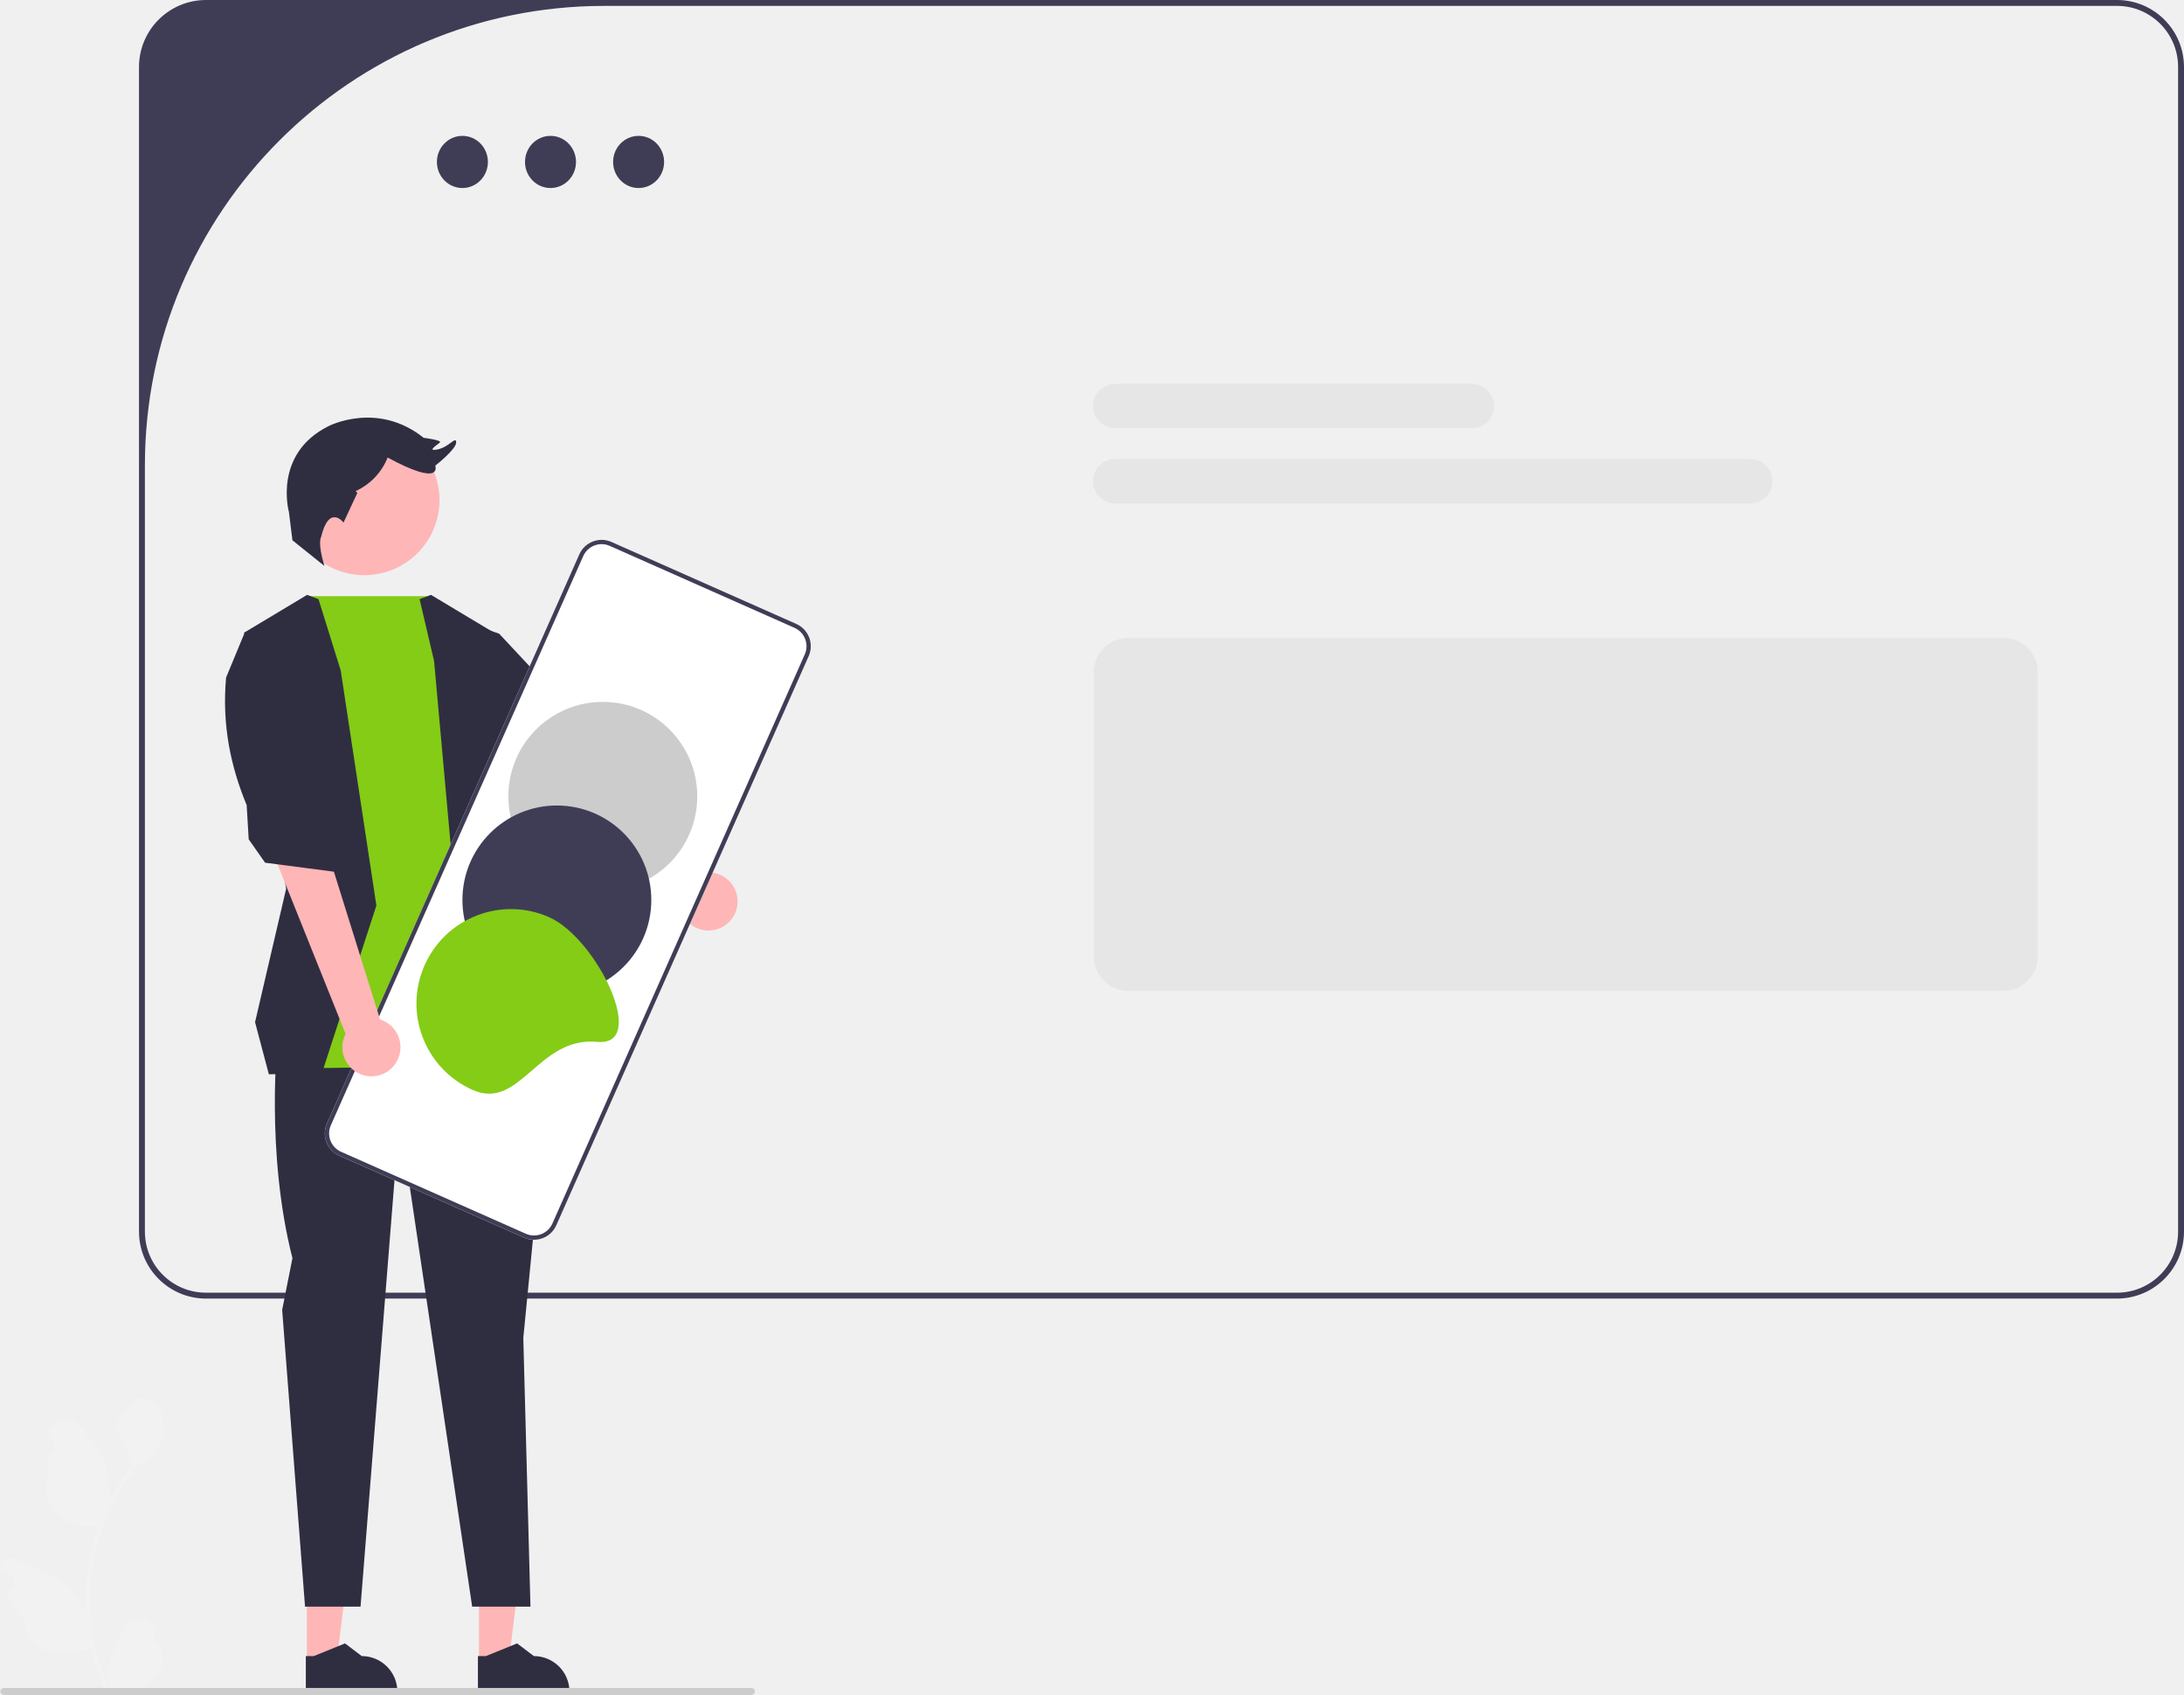
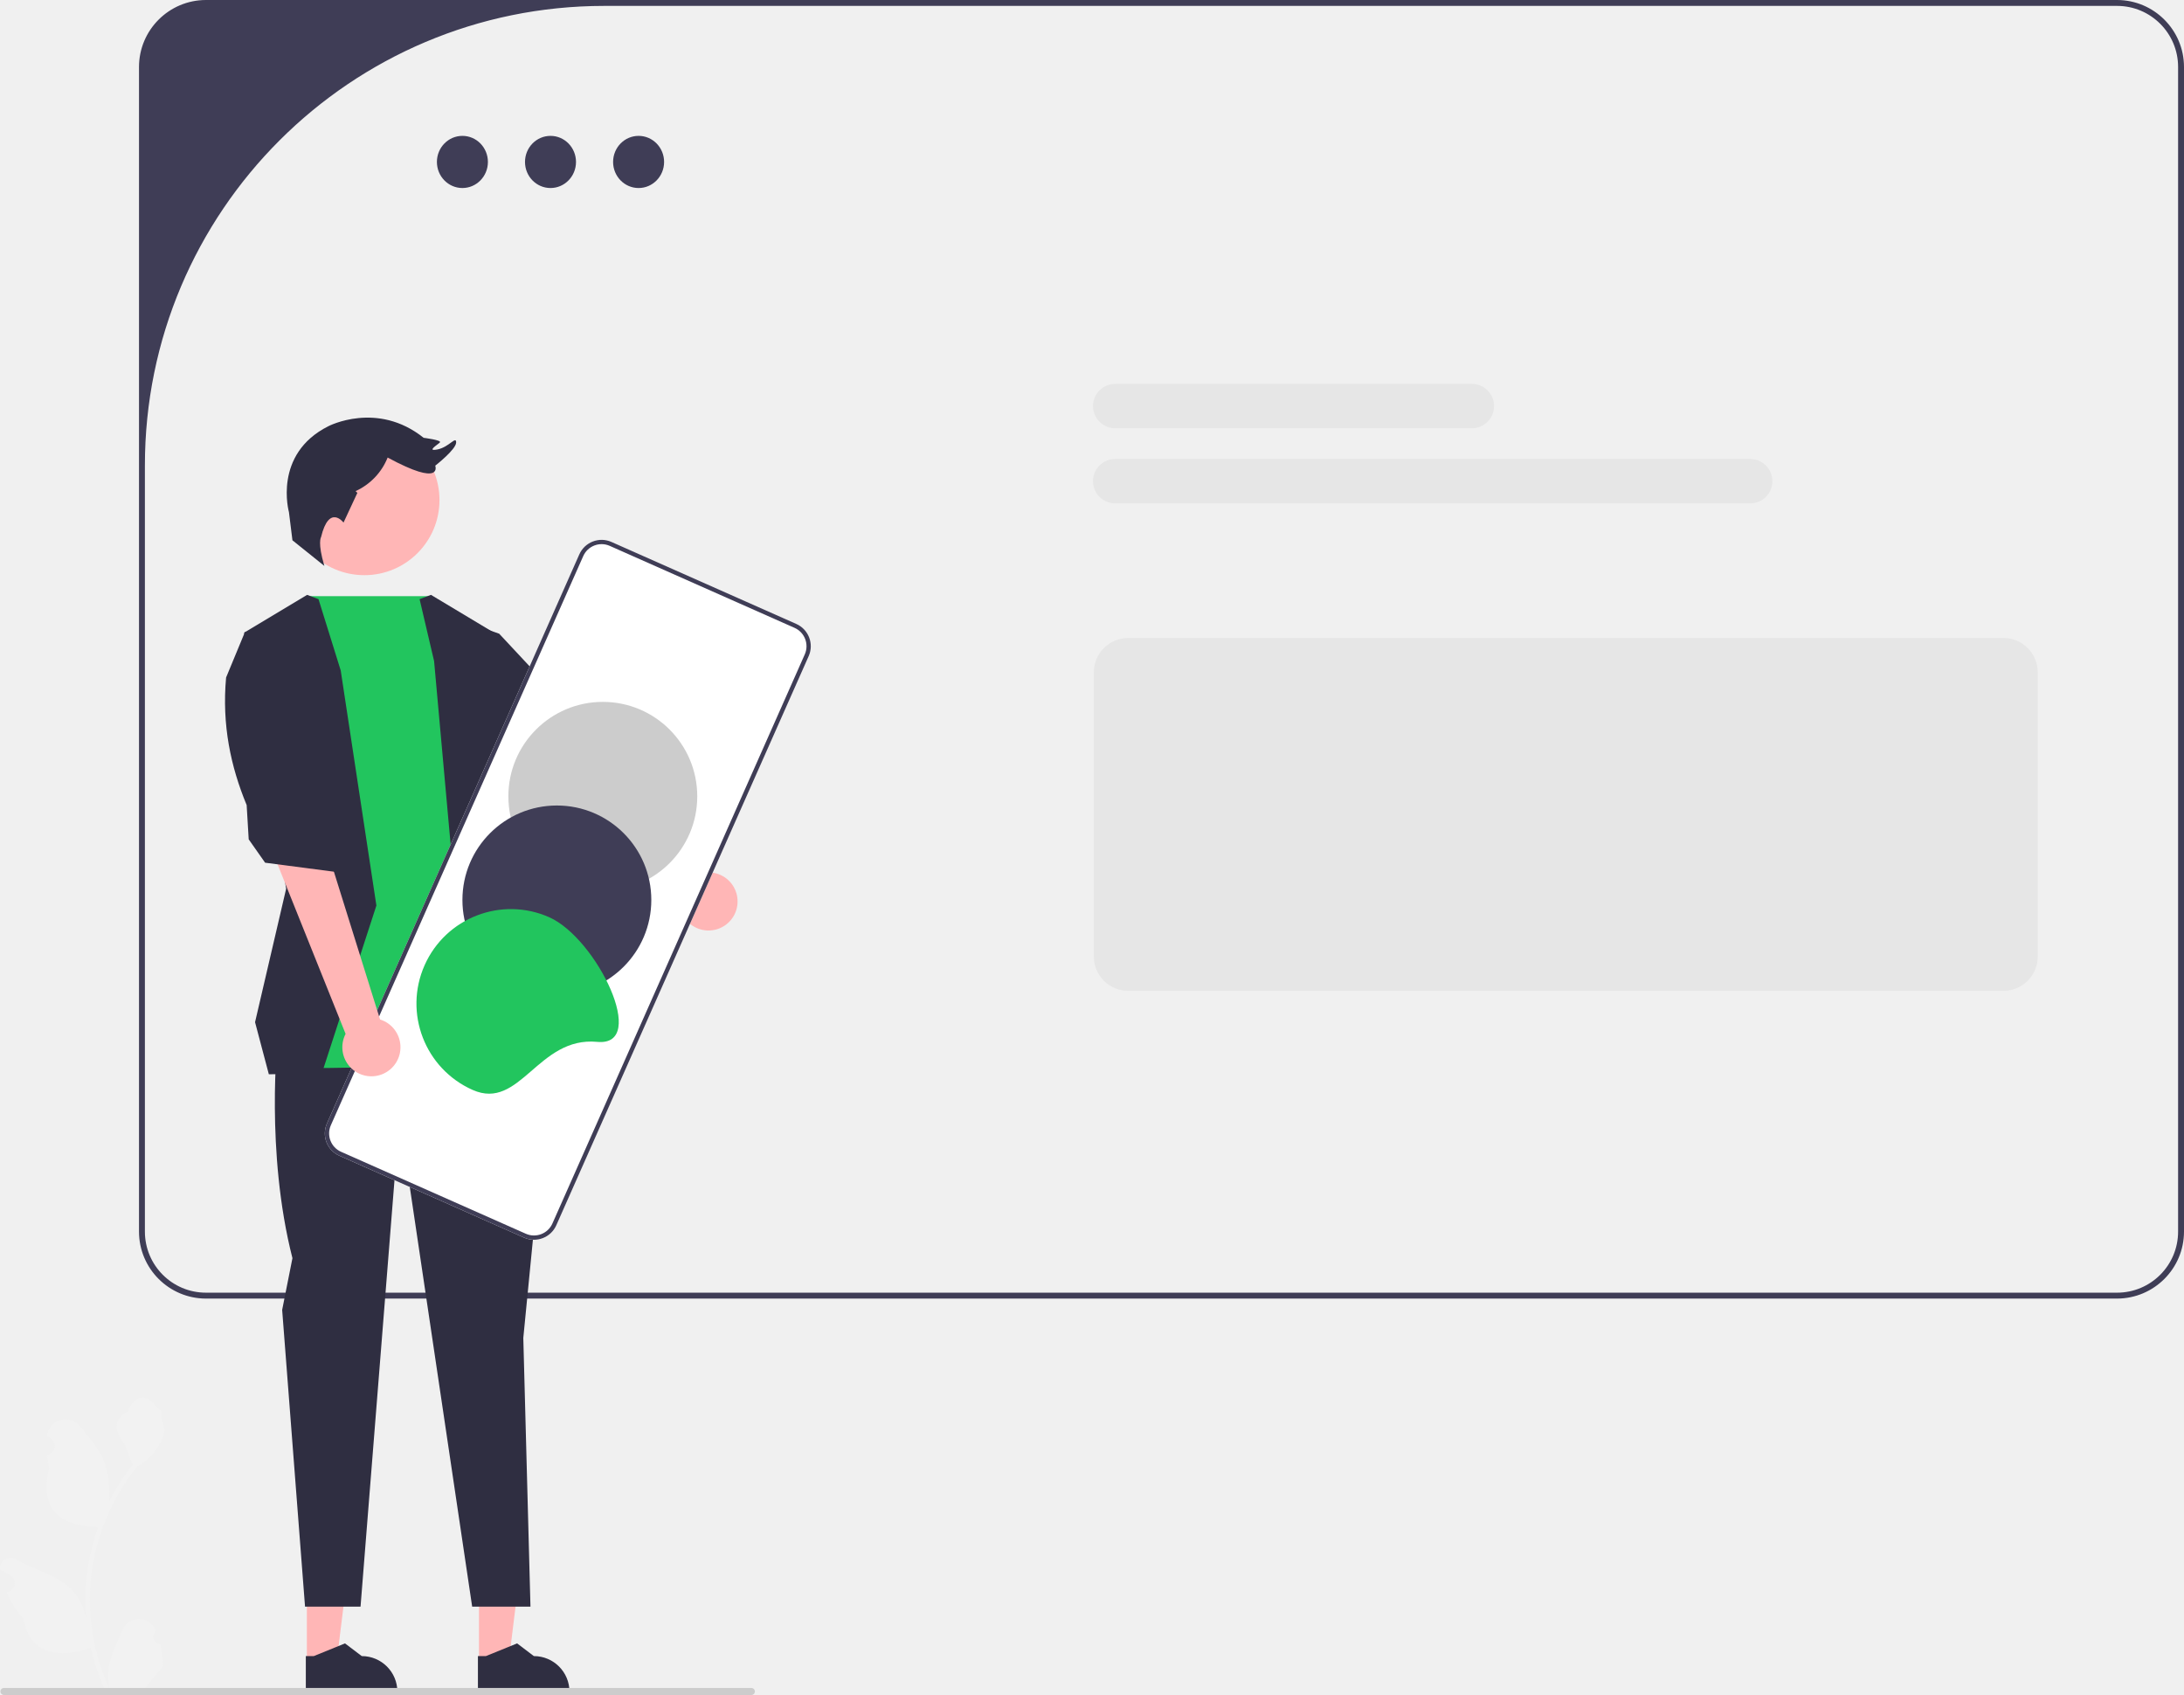
<svg xmlns="http://www.w3.org/2000/svg" data-name="Layer 1" width="740.103" height="574.316" viewBox="0 0 740.103 574.316">
  <path d="M717.413,0h-647.62a22.717,22.717,0,0,0-22.69,22.69V417.31a22.717,22.717,0,0,0,22.69,22.69h647.62a22.717,22.717,0,0,0,22.69-22.69V22.69A22.717,22.717,0,0,0,717.413,0Zm20.69,417.31a20.69,20.69,0,0,1-20.69,20.69h-647.62a20.69,20.69,0,0,1-20.69-20.69V157.676A155.676,155.676,0,0,1,204.779,2H717.413a20.69,20.69,0,0,1,20.69,20.69Z" fill="#3f3d56" />
  <path d="M678.922,335.731h-296.63A11.628,11.628,0,0,1,370.678,324.117V227.782a11.628,11.628,0,0,1,11.614-11.614h296.63a11.628,11.628,0,0,1,11.614,11.614v96.335A11.628,11.628,0,0,1,678.922,335.731Z" fill="#e6e6e6" />
  <ellipse cx="216.405" cy="54.873" rx="8.642" ry="8.835" fill="#3f3d56" />
  <ellipse cx="186.551" cy="54.873" rx="8.642" ry="8.835" fill="#3f3d56" />
  <ellipse cx="156.698" cy="54.873" rx="8.642" ry="8.835" fill="#3f3d56" />
  <path d="M498.776,145.109H377.91a7.52,7.52,0,0,1,0-15.04H498.776a7.52,7.52,0,0,1,0,15.04Z" fill="#e6e6e6" />
  <path d="M593.099,170.561H377.91a7.52,7.52,0,0,1,0-15.04H593.099a7.52,7.52,0,1,1,0,15.04Z" fill="#e6e6e6" />
  <polygon points="162.313 563.077 172.402 563.076 177.201 524.161 162.311 524.162 162.313 563.077" fill="#ffb6b6" />
  <path d="M161.957,573.602l31.025-.001v-.392a12.076,12.076,0,0,0-12.076-12.076h-.001l-5.667-4.299-10.574,4.3-2.708 0Z" fill="#2f2e41" />
  <polygon points="103.992 563.077 114.081 563.076 118.88 524.161 103.99 524.162 103.992 563.077" fill="#ffb6b6" />
  <path d="M103.636,573.602l31.025-.001v-.392a12.076,12.076,0,0,0-12.076-12.076h-.001l-5.667-4.299-10.574,4.3-2.708 0Z" fill="#2f2e41" />
  <path d="M230.272,304.697l-34.374-32.237,9.31-15.596L239.109,295.633a9.851,9.851,0,1,1-8.837,9.064Z" fill="#ffb6b6" />
  <path d="M94.121,351.63s-4.267,38.407,4.979,74.679l-3.482,17.534,7.75,100.53h18.811l13.194-165.717,24.63,165.717h19.758l-2.425-91.038,8.552-87.482-3.573-19.915Z" fill="#2f2e41" />
-   <path d="M146.103,202h-42l-7.063,17.958,1.704,141.984s83.214,0,88.904-5.69l-17.781-61.877-6.401-78.947Z" fill="#84cc16" />
+   <path d="M146.103,202h-42l-7.063,17.958,1.704,141.984s83.214,0,88.904-5.69l-17.781-61.877-6.401-78.947Z" fill="#22c55e" />
  <polygon points="169.156 214.717 199.028 246.723 209.696 253.835 212.541 263.081 200.45 283.707 186.937 278.728 182.67 263.081 157.594 242.581 154.931 209.739 169.156 214.717" fill="#2f2e41" />
  <polygon points="142.188 203.016 147.103 224 153.865 298.998 163.111 355.897 189.785 355.897 173.779 294.02 167.378 214.362 146.041 201.56 142.188 203.016" fill="#2f2e41" />
  <polygon points="107.931 203.016 115.458 227.164 127.549 306.822 109.057 363.72 91.103 364 86.431 346.349 96.966 301.132 82.741 214.362 104.078 201.56 107.931 203.016" fill="#2f2e41" />
  <circle cx="123.472" cy="169.431" r="25.458" fill="#ffb6b6" />
  <path d="M108.785,182.033s-1.223,1.855,1.138,9.724l-10.824-8.69-1.184-9.543s-5.509-19.674,13.378-29.117c0,0,16.526-8.656,32.265,3.935,0,0,6.296.787,5.509,1.574s-4.722,3.148-.787,2.361,6.296-4.722,6.296-2.361-7.082,7.869-7.082,7.869,2.754,7.476-16.132-2.754v0a21.108,21.108,0,0,1-10.864,11.377l.606.592h0l-4.694,10.066S111.54,170.623,108.785,182.033Z" fill="#2f2e41" />
  <path d="M110.783,380.688l85.532-192.857a8.27,8.27,0,0,1,10.9-4.202l62.633,27.778a8.27,8.27,0,0,1,4.202,10.9L188.519,415.164a8.27,8.27,0,0,1-10.9,4.202l-62.633-27.778A8.27,8.27,0,0,1,110.783,380.688Z" fill="#fff" />
  <path d="M110.783,380.688l85.532-192.857a8.27,8.27,0,0,1,10.9-4.202l62.633,27.778a8.27,8.27,0,0,1,4.202,10.9L188.519,415.164a8.27,8.27,0,0,1-10.9,4.202l-62.633-27.778A8.27,8.27,0,0,1,110.783,380.688Zm161.939-158.97a6.814,6.814,0,0,0-3.463-8.982l-62.633-27.778a6.814,6.814,0,0,0-8.982,3.463L112.112,381.278a6.814,6.814,0,0,0,3.463,8.982l62.633,27.778a6.814,6.814,0,0,0,8.982-3.463Z" fill="#3f3d56" />
  <circle cx="204.278" cy="269.826" r="32.005" fill="#ccc" />
  <circle cx="188.708" cy="304.934" r="32.005" fill="#3f3d56" />
-   <path d="M160.161,369.3a32.005,32.005,0,1,1,25.951-58.514c16.158,7.166,33.877,43.922,16.282,42.233C182.245,351.085,176.32,376.466,160.161,369.3Z" fill="#84cc16" />
+   <path d="M160.161,369.3a32.005,32.005,0,1,1,25.951-58.514c16.158,7.166,33.877,43.922,16.282,42.233C182.245,351.085,176.32,376.466,160.161,369.3Z" fill="#22c55e" />
  <path d="M117.113,350.313,92.103,288l20,4,16.691,53.435a9.851,9.851,0,1,1-11.682,4.878Z" fill="#ffb6b6" />
  <path d="M76.618,229.563c-1.456,16.063,1.559,30.167,6.967,43.222l.695,11.612,5.56,7.917,23.707,3.095,4.353-13.728-9.744-12.965-.819-32.378-24.312-22.241Z" fill="#2f2e41" />
  <path d="M54.259,556.983a2.269,2.269,0,0,1-1.645-3.933l.155-.618q-.031-.074-.062-.148a6.094,6.094,0,0,0-11.241.042c-1.839,4.428-4.179,8.864-4.756,13.546a18.029,18.029,0,0,0,.316,6.2,72.281,72.281,0,0,1-6.575-30.021,69.766,69.766,0,0,1,.433-7.783q.358-3.178.995-6.31a73.119,73.119,0,0,1,14.5-30.99,19.459,19.459,0,0,0,8.093-8.397,14.843,14.843,0,0,0,1.35-4.056c-.394.052-1.486-5.949-1.188-6.317-.549-.833-1.532-1.247-2.131-2.06-2.982-4.043-7.091-3.337-9.236,2.157-4.582,2.313-4.627,6.148-1.815,9.837,1.789,2.347,2.035,5.522,3.604,8.035-.162.207-.329.407-.491.614a73.591,73.591,0,0,0-7.681,12.169,30.592,30.592,0,0,0-1.826-14.21c-1.748-4.217-5.025-7.769-7.91-11.415a6.279,6.279,0,0,0-11.184,3.083q-.009.081-.017.161.643.363,1.259.77A3.078,3.078,0,0,1,15.963,492.94l-.063.01a30.628,30.628,0,0,0,.807,4.579c-3.702,14.316,4.29,19.53,15.701,19.764.252.129.497.258.749.381a75.115,75.115,0,0,0-4.043,19.028,71.243,71.243,0,0,0,.052,11.503l-.019-.136a18.826,18.826,0,0,0-6.427-10.87c-4.946-4.063-11.933-5.559-17.268-8.824a3.533,3.533,0,0,0-5.411,3.437l.022.143a20.675,20.675,0,0,1,2.319,1.117q.643.363,1.259.77a3.078,3.078,0,0,1-1.241,5.602l-.063.01c-.045.006-.084.013-.129.019A30.655,30.655,0,0,0,7.846,548.302c2.315,12.497,12.256,13.683,22.89,10.044h.006a75.092,75.092,0,0,0,5.044,14.726H53.807c.065-.2.123-.407.181-.607a20.474,20.474,0,0,1-4.986-.297c1.337-1.641,2.674-3.294,4.011-4.935a1.119,1.119,0,0,0,.084-.097c.678-.84,1.363-1.673,2.041-2.512l0-.001a29.991,29.991,0,0,0-.879-7.64Z" fill="#f2f2f2" />
  <path d="M255.81,573.126a1.186,1.186,0,0,1-1.19,1.19H1.33a1.19,1.19,0,0,1,0-2.38h253.29A1.187,1.187,0,0,1,255.81,573.126Z" fill="#ccc" />
</svg>
